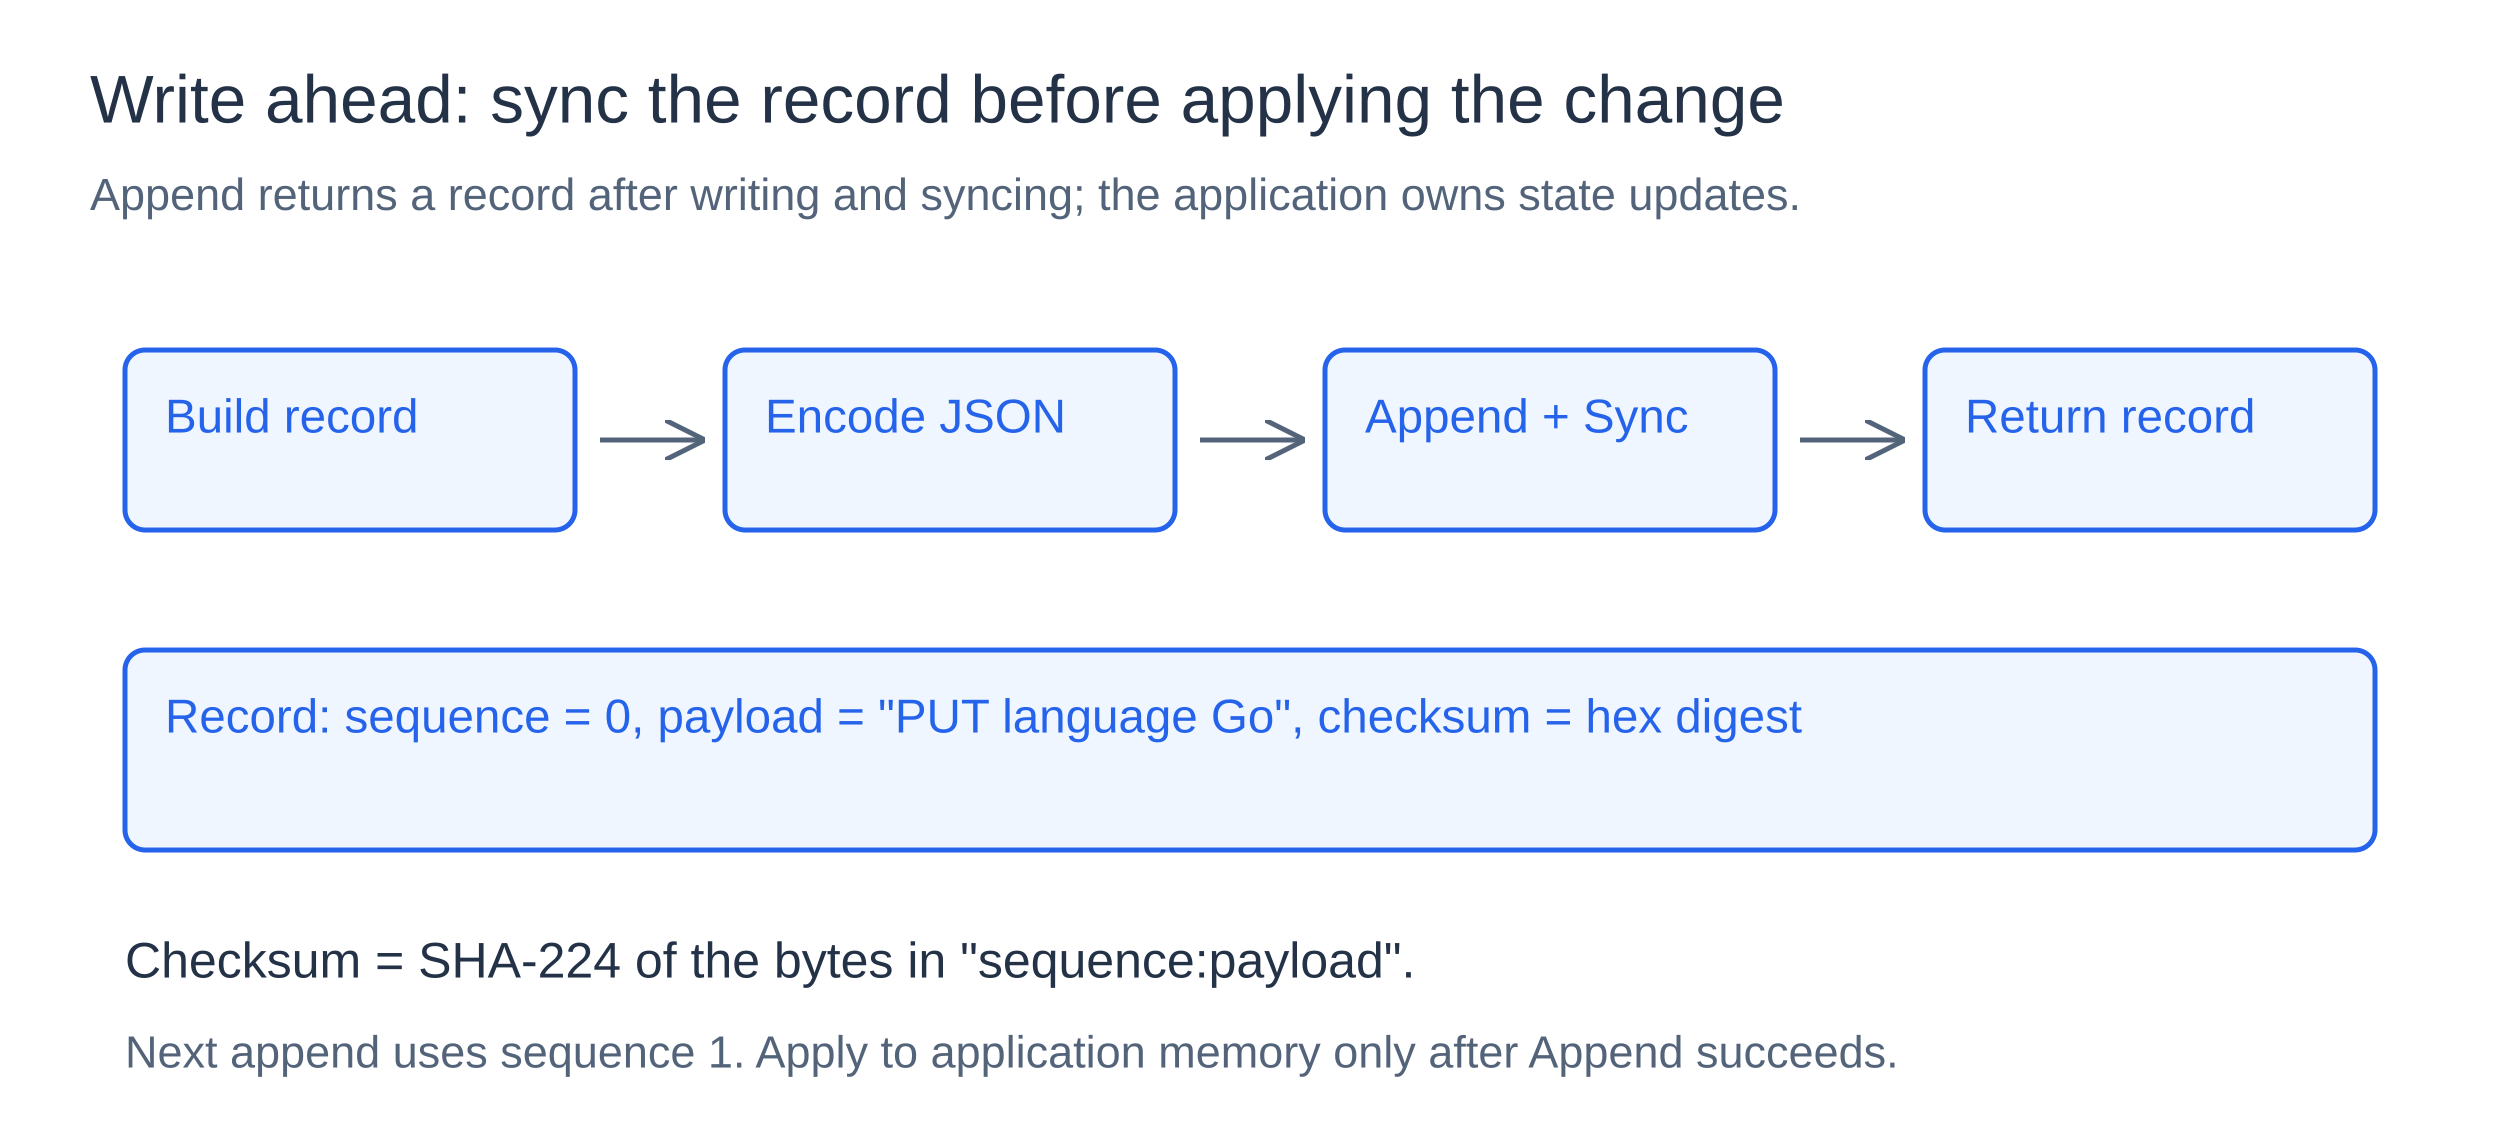
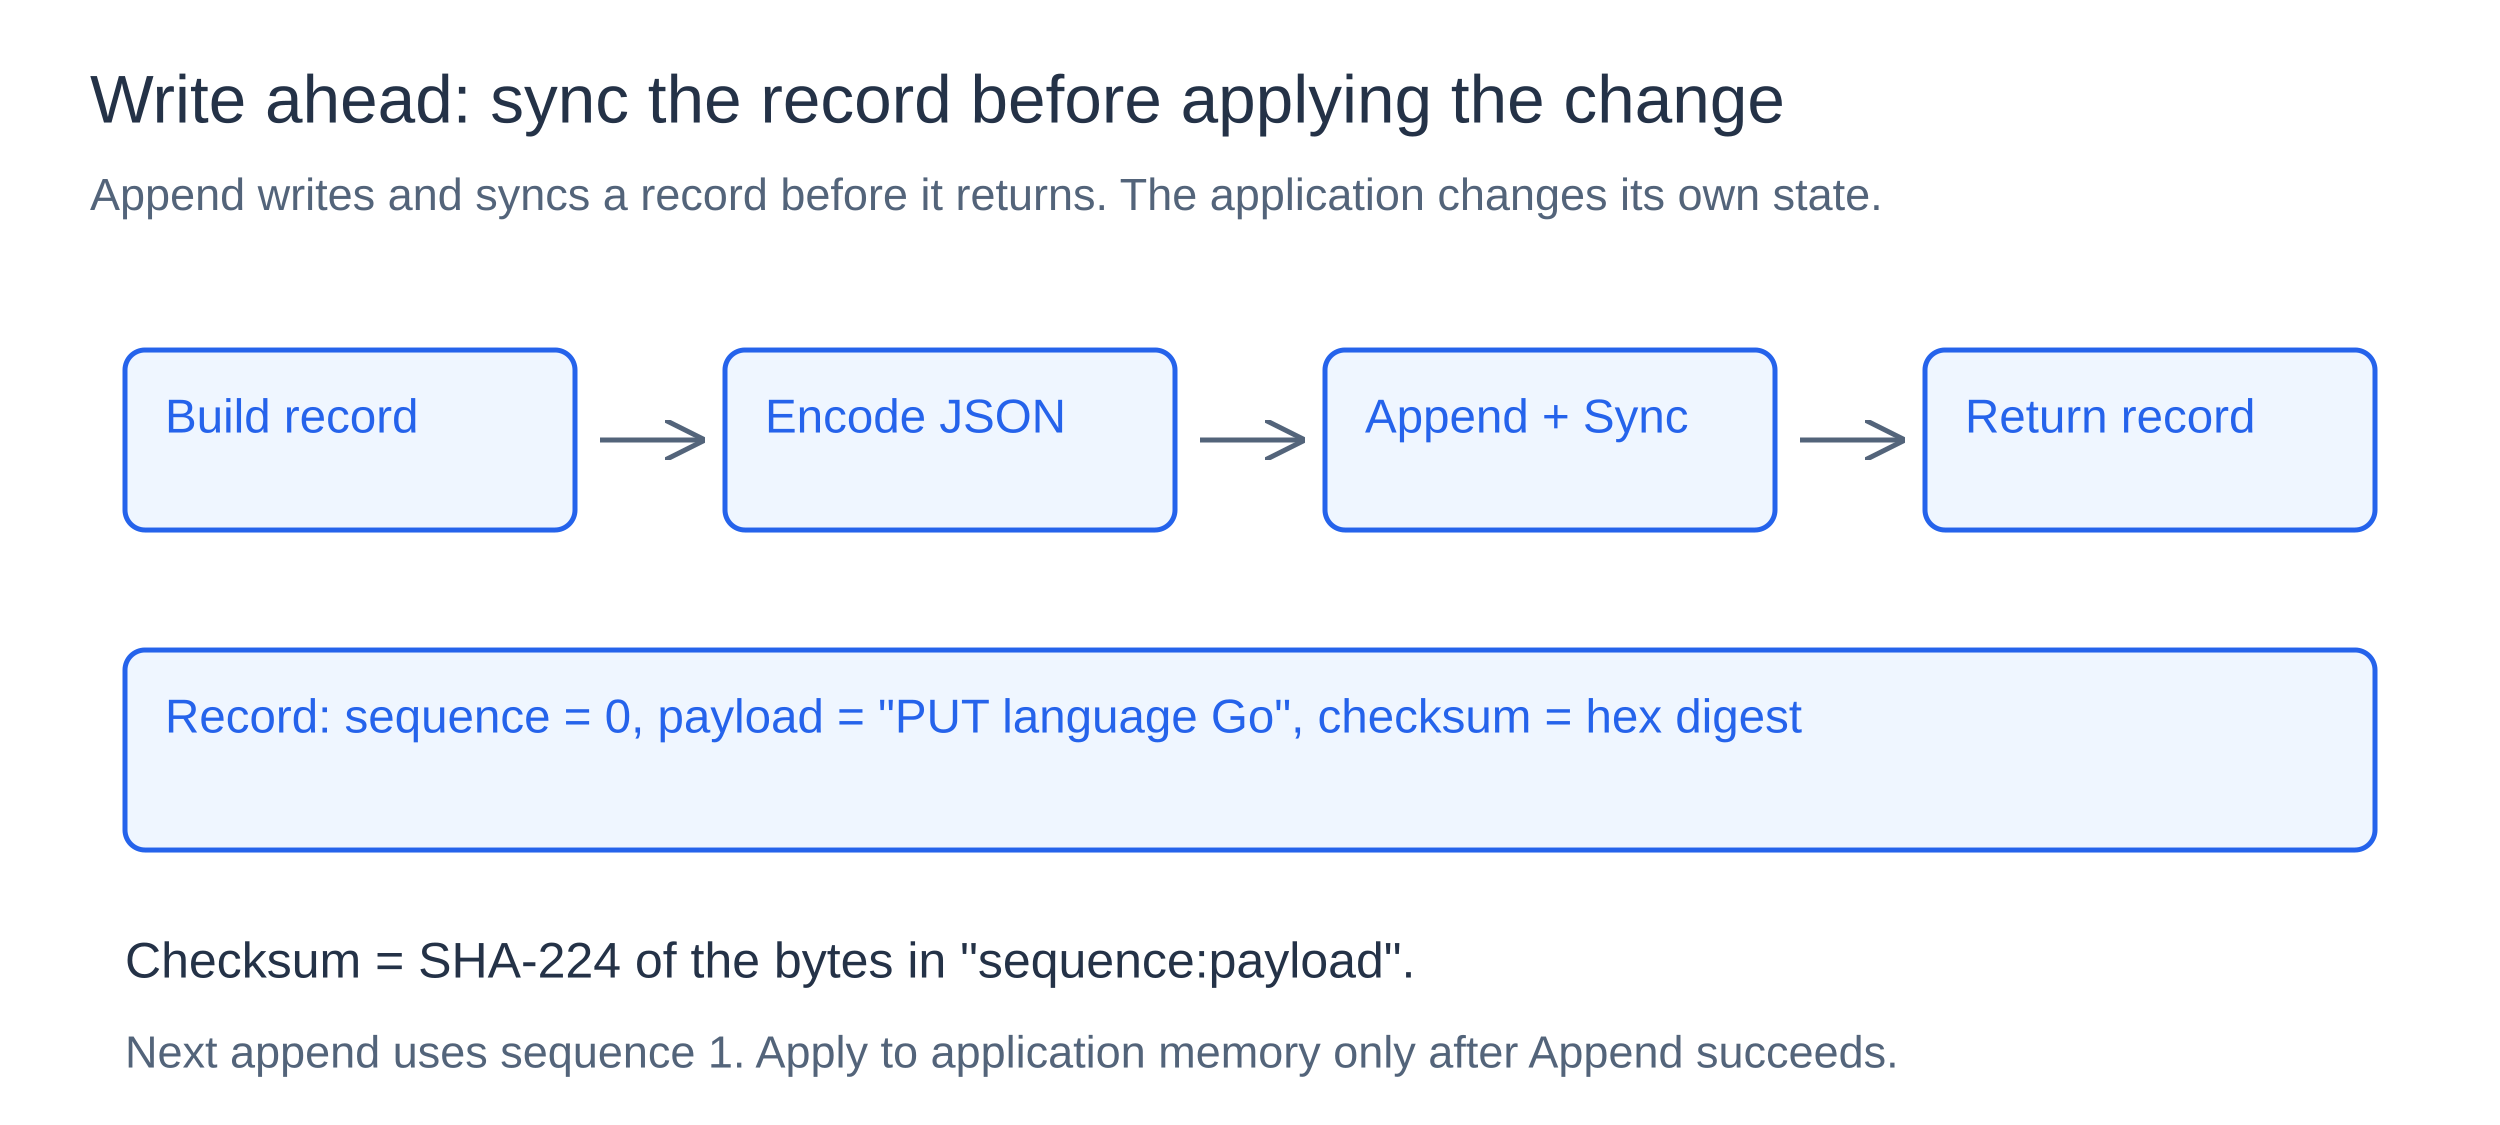
<svg xmlns="http://www.w3.org/2000/svg" width="1000" height="450" viewBox="0 0 1000 450" role="img" aria-labelledby="title desc">
  <defs>
    <marker id="arrow" markerWidth="8" markerHeight="8" refX="7" refY="4" orient="auto">
      <path d="M 0 0 L 8 4 L 0 8" fill="none" stroke="#53647a" />
    </marker>
  </defs>
  <rect width="1000" height="450" fill="#fff" />
  <text x="36" y="49" font-family="Arial, Helvetica, sans-serif" font-size="27" fill="#243247">Write ahead: sync the record before applying the change</text>
-   <text x="36" y="84" font-family="Arial, Helvetica, sans-serif" font-size="18" fill="#53647a">Append returns a record after writing and syncing; the application owns state updates.</text>
+   <text x="36" y="84" font-family="Arial, Helvetica, sans-serif" font-size="18" fill="#53647a">Append writes and syncs a record before it returns. The application changes its own state.</text>
  <rect x="50" y="140" width="180" height="72" rx="8" fill="#eff6ff" stroke="#2563eb" stroke-width="2" />
  <text x="66" y="173" font-family="Arial, Helvetica, sans-serif" font-size="19" fill="#2563eb">Build record</text>
  <path d="M 240 176 L 280 176" fill="none" stroke="#53647a" stroke-width="2" marker-end="url(#arrow)" />
  <rect x="290" y="140" width="180" height="72" rx="8" fill="#eff6ff" stroke="#2563eb" stroke-width="2" />
  <text x="306" y="173" font-family="Arial, Helvetica, sans-serif" font-size="19" fill="#2563eb">Encode JSON</text>
  <path d="M 480 176 L 520 176" fill="none" stroke="#53647a" stroke-width="2" marker-end="url(#arrow)" />
  <rect x="530" y="140" width="180" height="72" rx="8" fill="#eff6ff" stroke="#2563eb" stroke-width="2" />
  <text x="546" y="173" font-family="Arial, Helvetica, sans-serif" font-size="19" fill="#2563eb">Append + Sync</text>
  <path d="M 720 176 L 760 176" fill="none" stroke="#53647a" stroke-width="2" marker-end="url(#arrow)" />
  <rect x="770" y="140" width="180" height="72" rx="8" fill="#eff6ff" stroke="#2563eb" stroke-width="2" />
  <text x="786" y="173" font-family="Arial, Helvetica, sans-serif" font-size="19" fill="#2563eb">Return record</text>
  <rect x="50" y="260" width="900" height="80" rx="8" fill="#eff6ff" stroke="#2563eb" stroke-width="2" />
  <text x="66" y="293" font-family="Arial, Helvetica, sans-serif" font-size="19" fill="#2563eb">Record: sequence = 0, payload = "PUT language Go", checksum = hex digest</text>
  <text x="50" y="391" font-family="Arial, Helvetica, sans-serif" font-size="20" fill="#243247">Checksum = SHA-224 of the bytes in "sequence:payload".</text>
  <text x="50" y="427" font-family="Arial, Helvetica, sans-serif" font-size="18" fill="#53647a">Next append uses sequence 1. Apply to application memory only after Append succeeds.</text>
</svg>
